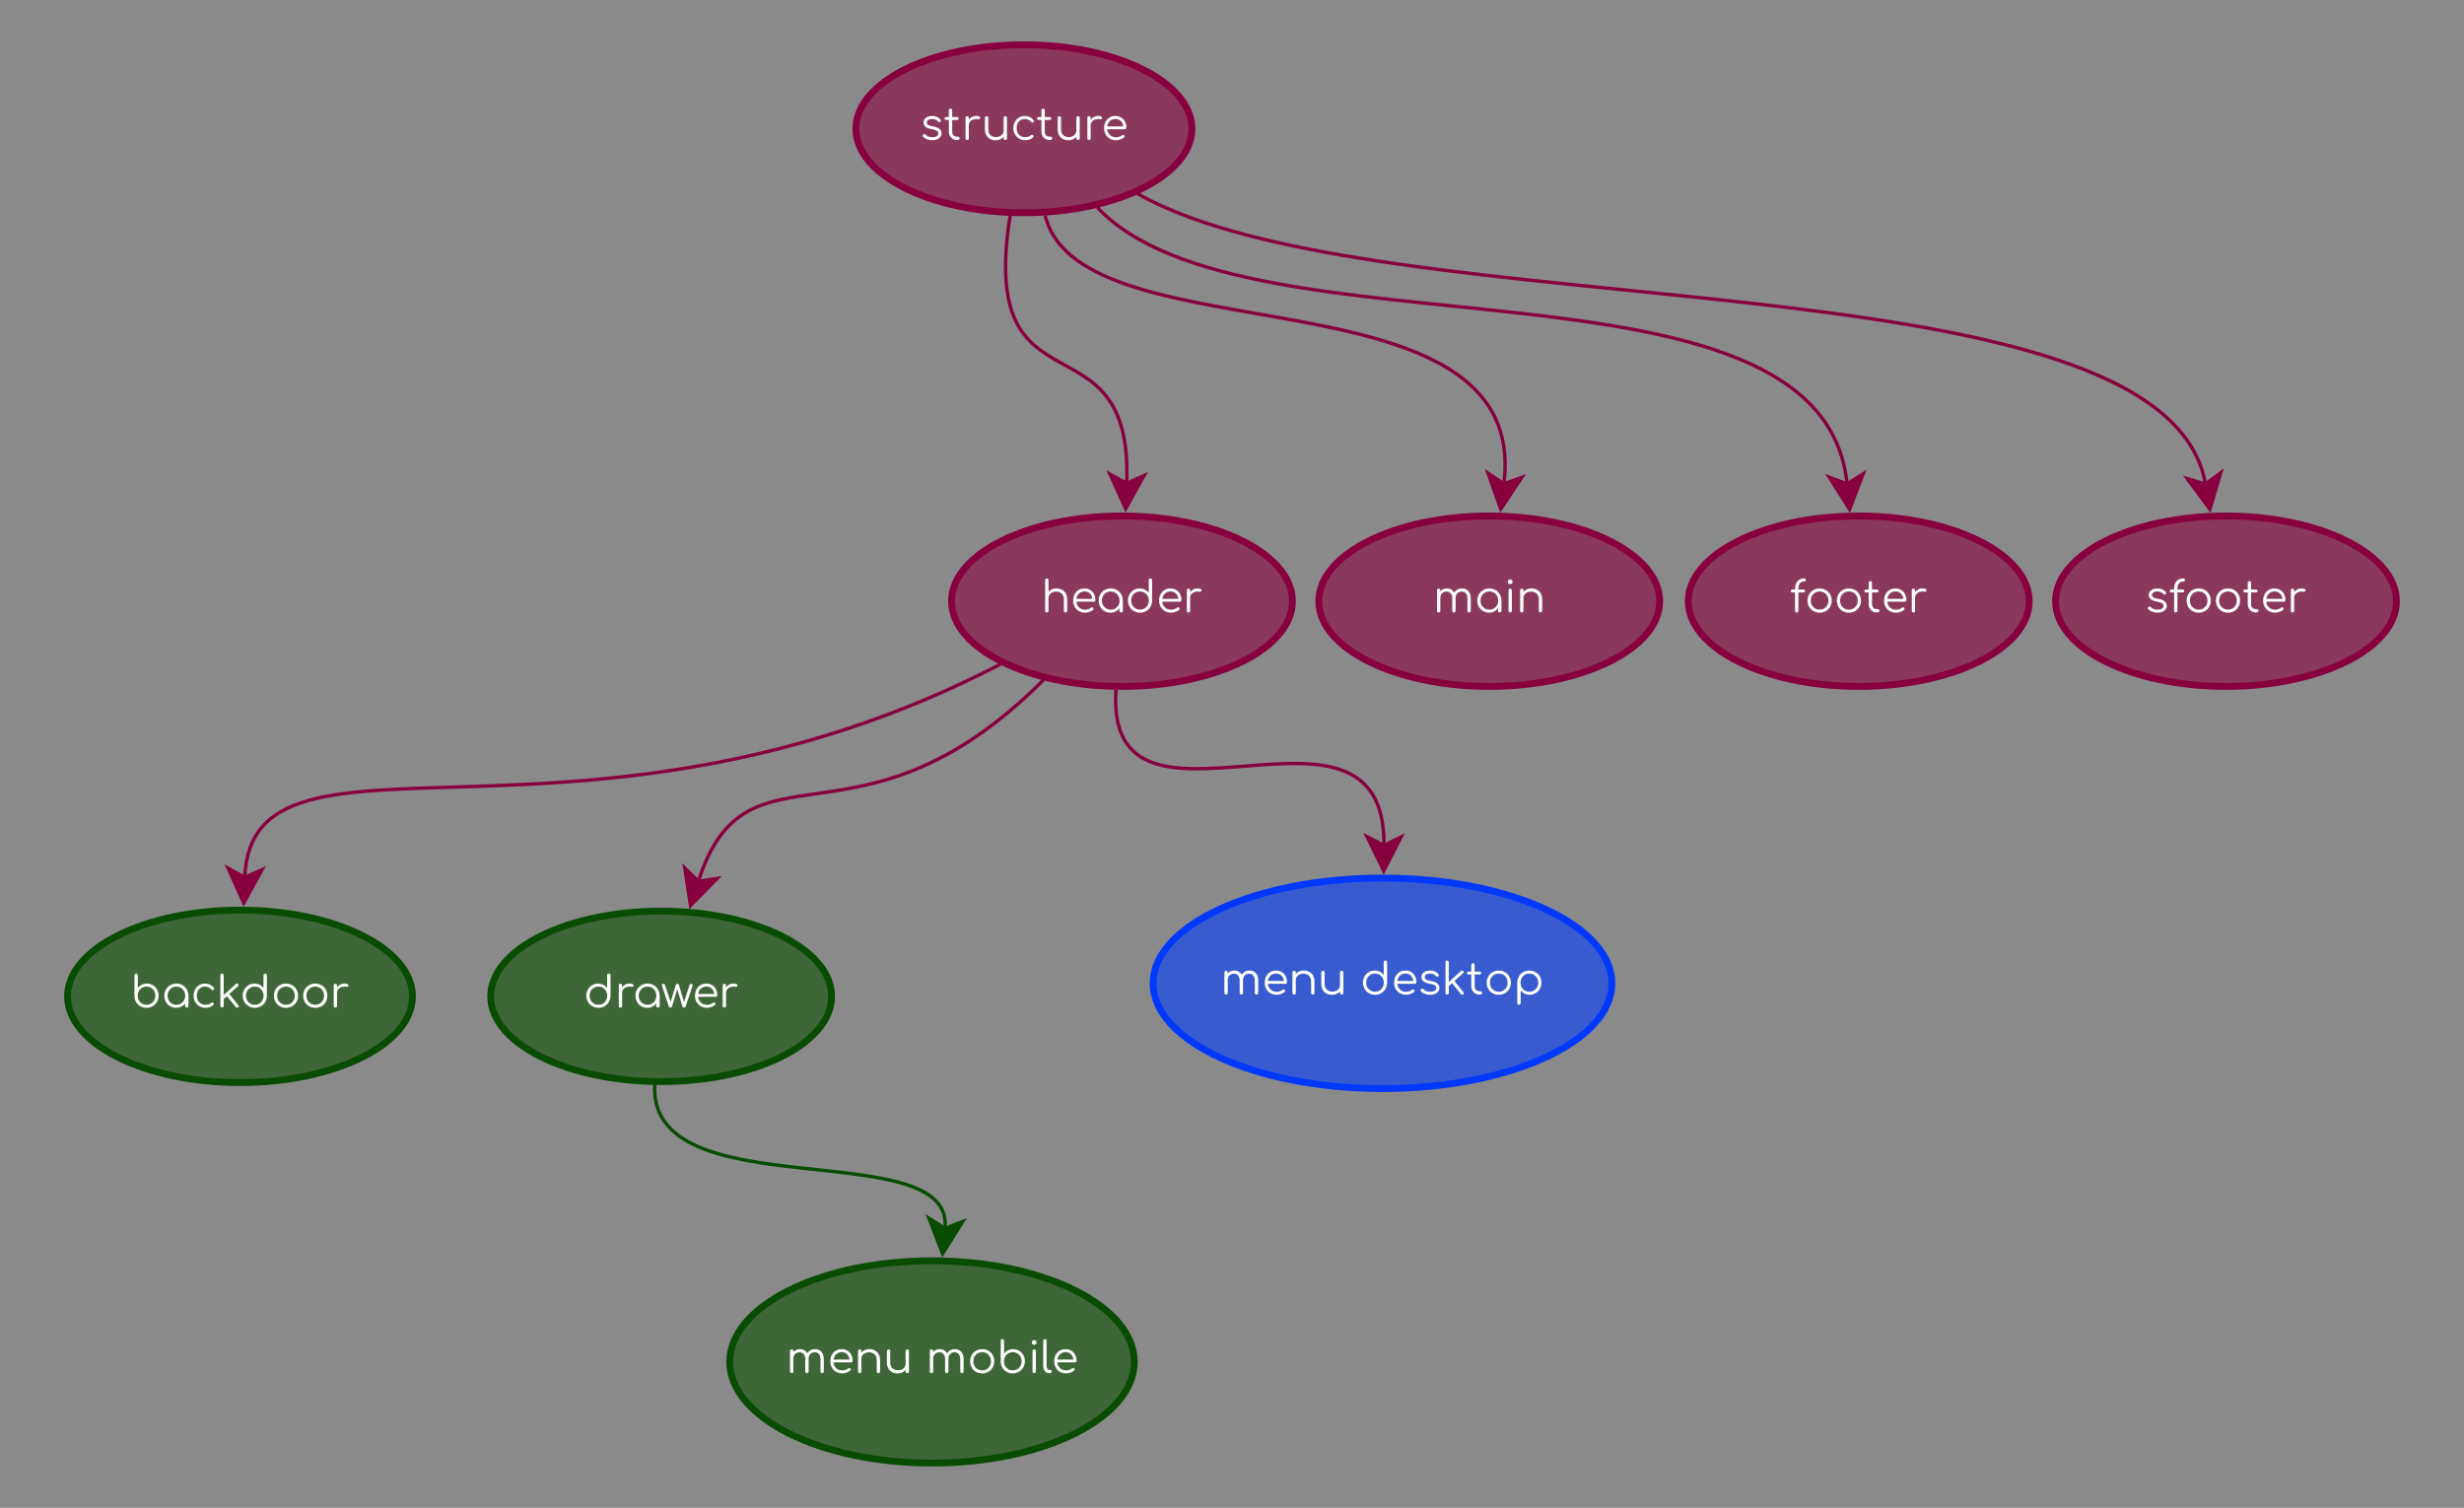
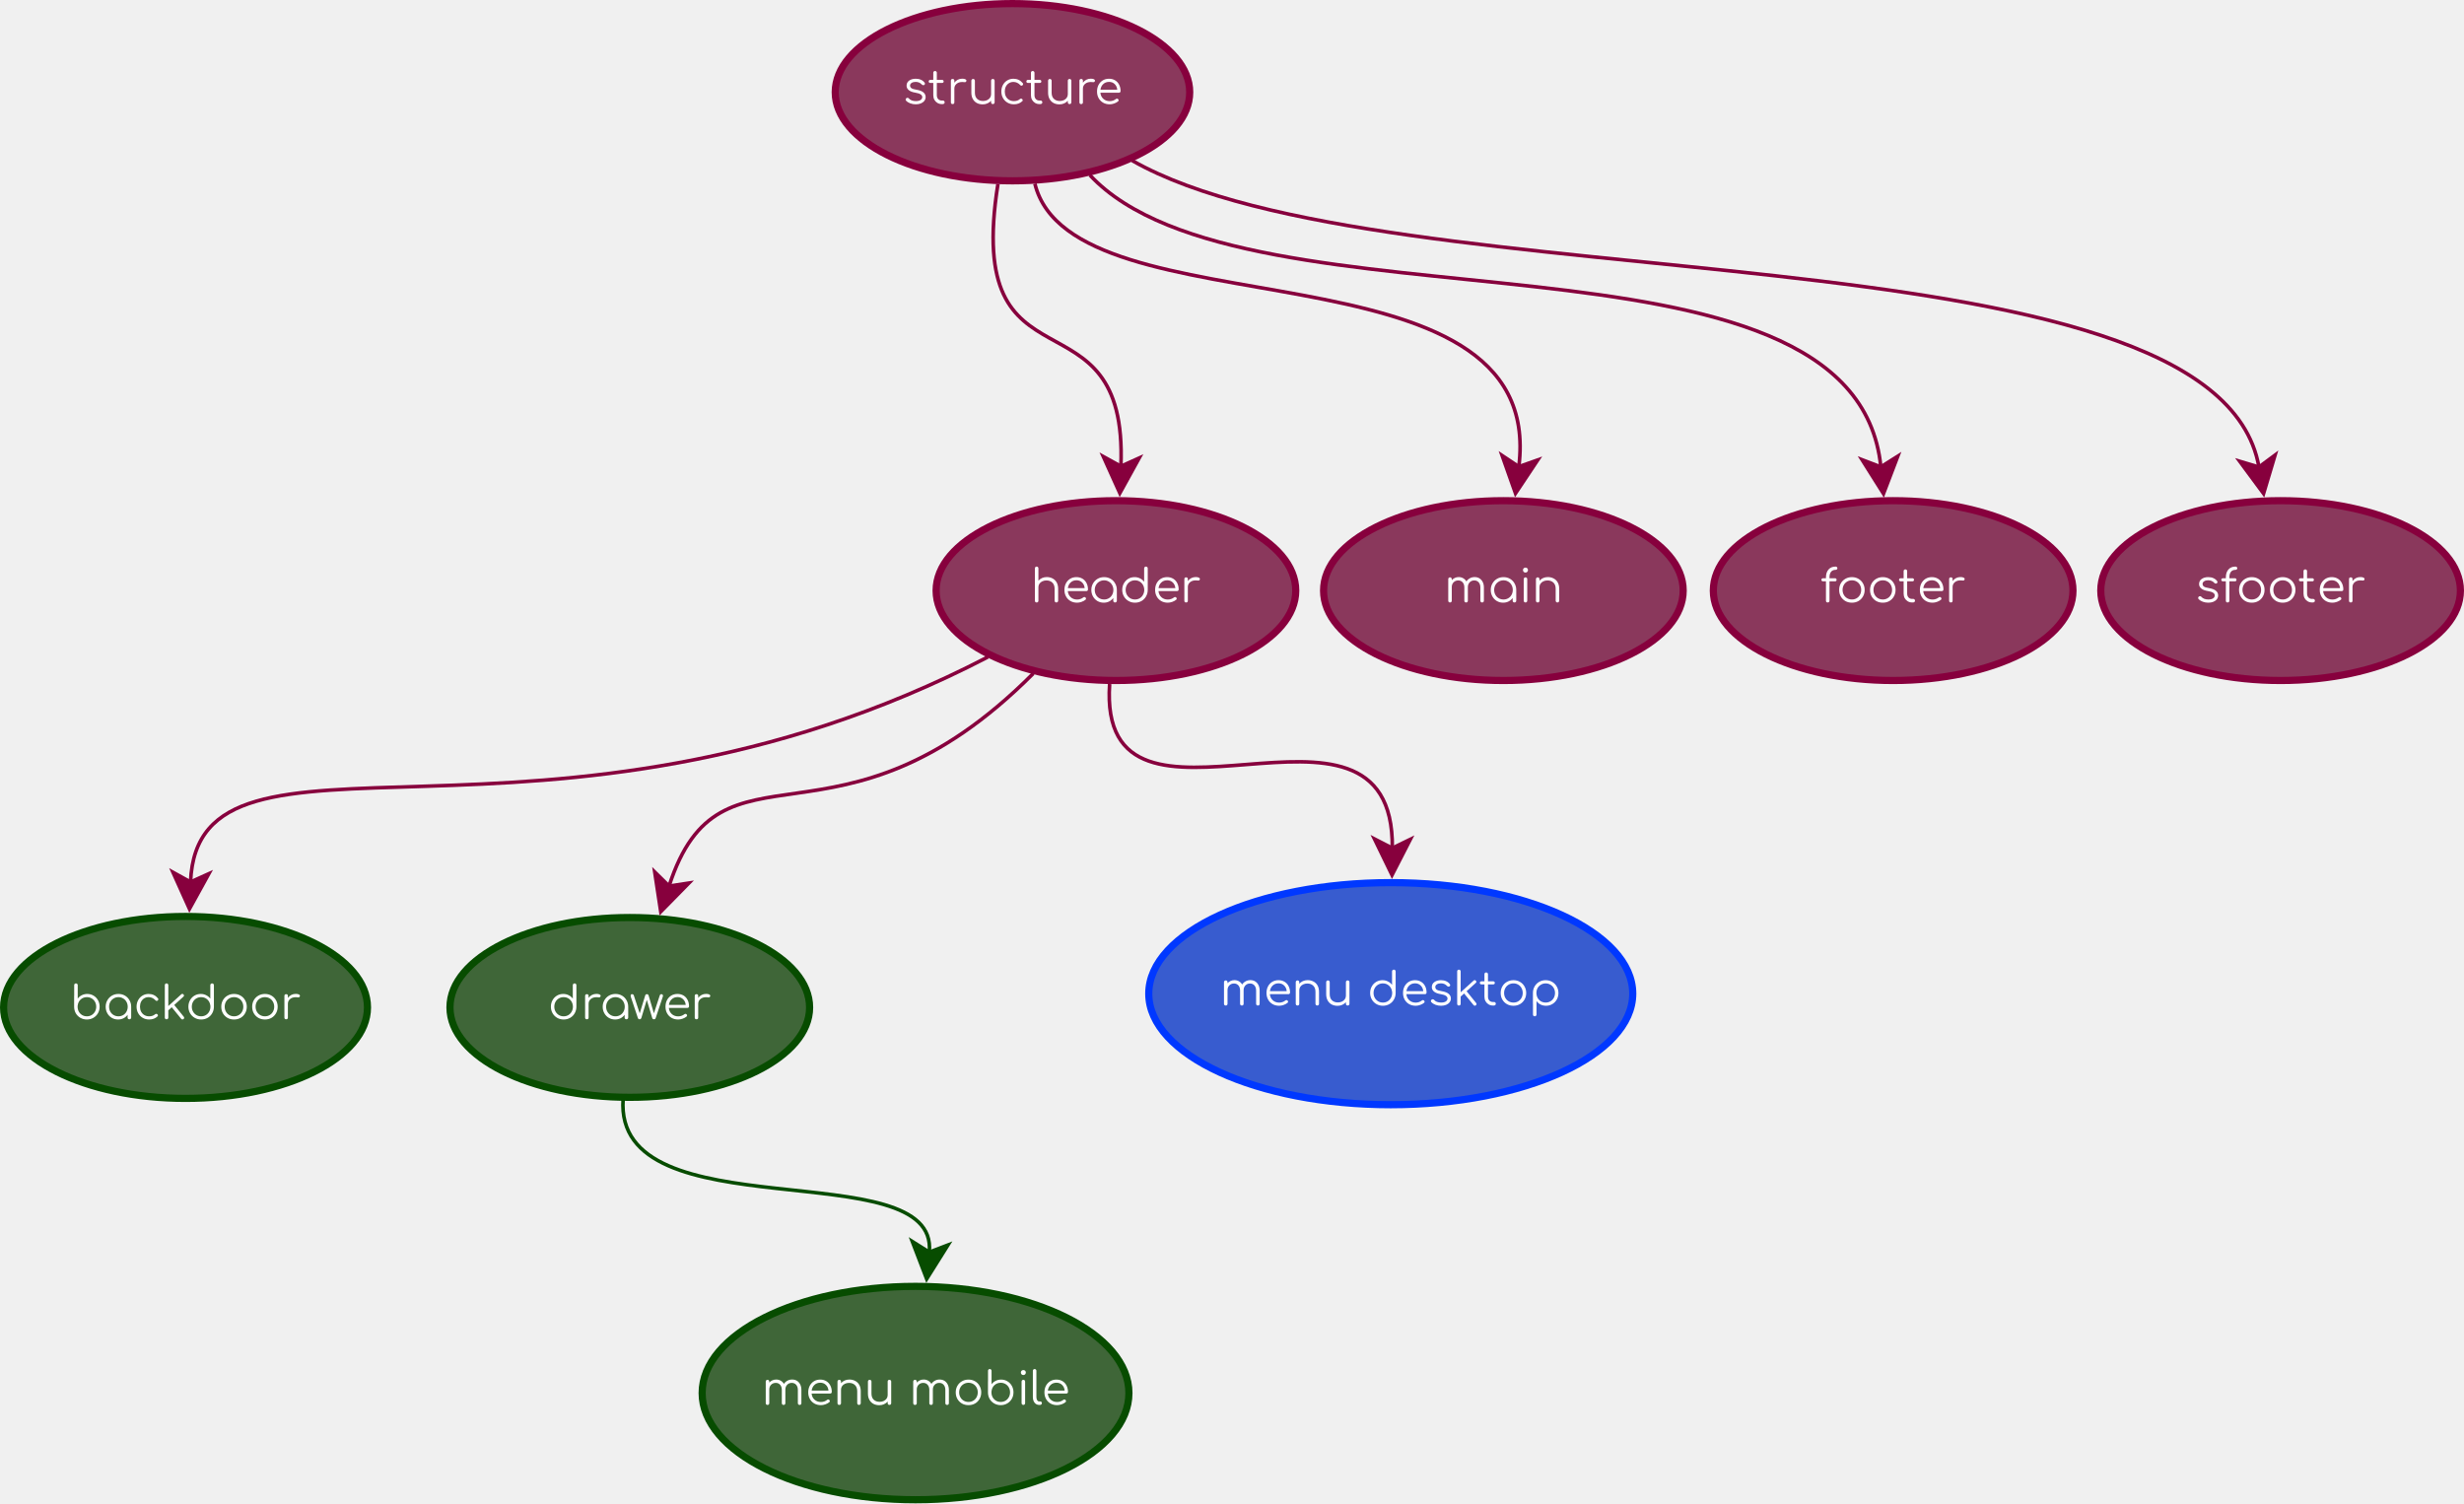
- <svg xmlns="http://www.w3.org/2000/svg" xmlns:xlink="http://www.w3.org/1999/xlink" width="724.52pt" height="443.347pt" viewBox="0 0 724.52 443.347" version="1.1" id="svg278">
+ <svg xmlns="http://www.w3.org/2000/svg" xmlns:xlink="http://www.w3.org/1999/xlink" width="686.801pt" height="419.035pt" viewBox="0 0 686.801 419.035" version="1.1" id="svg278">
  <defs id="defs67">
    <g id="g65">
      <symbol overflow="visible" id="glyph0-0">
        <path style="stroke:none" d="m 7.125,-10 c 0.102,0 0.191,0.039 0.266,0.109 C 7.461,-9.816 7.5,-9.727 7.5,-9.625 v 9.25 c 0,0.105 -0.039,0.195 -0.109,0.266 C 7.316,-0.035 7.227,0 7.125,0 H 0.875 C 0.758,0 0.664,-0.035 0.594,-0.109 0.531,-0.18 0.5,-0.27 0.5,-0.375 v -9.25 C 0.5,-9.727 0.531,-9.816 0.594,-9.891 0.664,-9.961 0.758,-10 0.875,-10 Z M 1.188,-9.297 V -0.688 h 5.625 v -8.609 z m 4.016,2.719 c 0,-0.312 -0.117,-0.57 -0.344,-0.781 -0.219,-0.207 -0.5,-0.312 -0.844,-0.312 -0.367,0 -0.664,0.117 -0.891,0.344 -0.219,0.219 -0.328,0.516 -0.328,0.891 0,0.117 -0.039,0.211 -0.109,0.281 -0.074,0.074 -0.168,0.109 -0.281,0.109 -0.117,0 -0.211,-0.035 -0.281,-0.109 -0.074,-0.07 -0.109,-0.164 -0.109,-0.281 0,-0.582 0.188,-1.055 0.562,-1.422 0.375,-0.363 0.852,-0.547 1.438,-0.547 0.562,0 1.023,0.18 1.391,0.531 0.375,0.344 0.562,0.789 0.562,1.328 C 5.969,-6.254 5.914,-6 5.812,-5.781 5.707,-5.562 5.586,-5.383 5.453,-5.25 c -0.125,0.137 -0.355,0.359 -0.688,0.672 -0.25,0.23 -0.375,0.547 -0.375,0.953 0,0.117 -0.043,0.215 -0.125,0.297 C 4.191,-3.254 4.102,-3.219 4,-3.219 3.883,-3.219 3.785,-3.254 3.703,-3.328 3.629,-3.41 3.594,-3.508 3.594,-3.625 c 0,-0.238 0.055,-0.488 0.172,-0.75 0.113,-0.258 0.266,-0.477 0.453,-0.656 l 0.203,-0.172 c 0.27,-0.25 0.469,-0.469 0.594,-0.656 0.125,-0.188 0.188,-0.426 0.188,-0.719 z M 4,-2.766 c 0.145,0 0.27,0.059 0.375,0.172 0.113,0.105 0.172,0.23 0.172,0.375 0,0.156 -0.059,0.293 -0.172,0.406 -0.105,0.105 -0.23,0.156 -0.375,0.156 -0.156,0 -0.293,-0.051 -0.406,-0.156 -0.105,-0.113 -0.156,-0.25 -0.156,-0.406 0,-0.145 0.051,-0.27 0.156,-0.375 C 3.707,-2.707 3.844,-2.766 4,-2.766 Z m 0,0" id="path2" />
      </symbol>
      <symbol overflow="visible" id="glyph0-1">
        <path style="stroke:none" d="m 3.594,0.062 c -0.531,0 -1.043,-0.086 -1.531,-0.266 -0.48,-0.176 -0.871,-0.426 -1.172,-0.75 -0.086,-0.102 -0.125,-0.203 -0.125,-0.297 0,-0.145 0.066,-0.273 0.203,-0.391 C 1.07,-1.711 1.18,-1.75 1.297,-1.75 c 0.145,0 0.266,0.059 0.359,0.172 0.207,0.242 0.477,0.43 0.812,0.562 0.344,0.125 0.719,0.188 1.125,0.188 0.594,0 1.039,-0.102 1.344,-0.312 C 5.238,-1.348 5.395,-1.613 5.406,-1.938 5.406,-2.25 5.254,-2.504 4.953,-2.703 4.648,-2.91 4.176,-3.066 3.531,-3.172 2.695,-3.305 2.07,-3.539 1.656,-3.875 c -0.418,-0.344 -0.625,-0.754 -0.625,-1.234 0,-0.625 0.238,-1.102 0.719,-1.438 0.488,-0.344 1.098,-0.516 1.828,-0.516 0.562,0 1.051,0.102 1.469,0.297 0.414,0.188 0.75,0.453 1,0.797 0.07,0.105 0.109,0.199 0.109,0.281 0,0.148 -0.07,0.262 -0.203,0.344 -0.062,0.055 -0.148,0.078 -0.25,0.078 -0.18,0 -0.324,-0.066 -0.438,-0.203 -0.43,-0.477 -1,-0.719 -1.719,-0.719 -0.469,0 -0.844,0.102 -1.125,0.297 C 2.141,-5.703 2,-5.461 2,-5.172 c 0,0.312 0.129,0.562 0.391,0.75 0.27,0.18 0.738,0.32 1.406,0.422 0.914,0.156 1.566,0.414 1.953,0.766 0.395,0.344 0.594,0.773 0.594,1.281 0,0.387 -0.121,0.734 -0.359,1.047 -0.23,0.305 -0.555,0.543 -0.969,0.719 -0.418,0.168 -0.891,0.25 -1.422,0.25 z m 0,0" id="path5" />
      </symbol>
      <symbol overflow="visible" id="glyph0-2">
        <path style="stroke:none" d="m 4.234,-0.984 c 0.133,0 0.242,0.047 0.328,0.141 0.094,0.094 0.141,0.215 0.141,0.359 0,0.137 -0.055,0.25 -0.156,0.344 C 4.441,-0.047 4.312,0 4.156,0 H 3.891 C 3.441,0 3.035,-0.109 2.672,-0.328 2.316,-0.547 2.035,-0.836 1.828,-1.203 1.629,-1.578 1.531,-2 1.531,-2.469 V -5.891 H 0.703 C 0.566,-5.891 0.457,-5.926 0.375,-6 0.289,-6.082 0.25,-6.188 0.25,-6.312 0.25,-6.438 0.289,-6.539 0.375,-6.625 0.457,-6.707 0.566,-6.75 0.703,-6.75 H 1.531 v -1.984 c 0,-0.133 0.039,-0.25 0.125,-0.344 0.094,-0.094 0.211,-0.141 0.359,-0.141 0.145,0 0.266,0.047 0.359,0.141 0.094,0.094 0.141,0.211 0.141,0.344 V -6.75 H 3.969 c 0.133,0 0.242,0.043 0.328,0.125 0.082,0.086 0.125,0.188 0.125,0.312 0,0.125 -0.043,0.23 -0.125,0.312 -0.086,0.074 -0.195,0.109 -0.328,0.109 H 2.516 v 3.422 c 0,0.438 0.125,0.797 0.375,1.078 0.258,0.273 0.594,0.406 1,0.406 z m 0,0" id="path8" />
      </symbol>
      <symbol overflow="visible" id="glyph0-3">
        <path style="stroke:none" d="m 4.312,-7.078 c 0.352,0 0.633,0.047 0.844,0.141 0.219,0.094 0.328,0.227 0.328,0.391 0,0.055 -0.008,0.094 -0.016,0.125 -0.043,0.117 -0.102,0.199 -0.172,0.25 -0.062,0.043 -0.164,0.062 -0.297,0.062 -0.074,0 -0.203,-0.008 -0.391,-0.031 -0.074,-0.008 -0.18,-0.016 -0.312,-0.016 -0.637,0 -1.156,0.172 -1.562,0.516 C 2.328,-5.297 2.125,-4.852 2.125,-4.312 v 3.828 C 2.125,-0.328 2.082,-0.207 2,-0.125 1.914,-0.039 1.797,0 1.641,0 1.484,0 1.363,-0.039 1.281,-0.125 1.195,-0.207 1.156,-0.328 1.156,-0.484 v -6.031 c 0,-0.156 0.039,-0.273 0.125,-0.359 C 1.363,-6.957 1.484,-7 1.641,-7 1.797,-7 1.914,-6.957 2,-6.875 c 0.082,0.086 0.125,0.203 0.125,0.359 v 0.562 c 0.25,-0.352 0.562,-0.629 0.938,-0.828 0.383,-0.195 0.801,-0.297 1.25,-0.297 z m 0,0" id="path11" />
      </symbol>
      <symbol overflow="visible" id="glyph0-4">
        <path style="stroke:none" d="m 7.016,-7 c 0.145,0 0.266,0.047 0.359,0.141 0.094,0.086 0.141,0.199 0.141,0.344 V -0.5 c 0,0.148 -0.047,0.266 -0.141,0.359 C 7.281,-0.047 7.16,0 7.016,0 6.867,0 6.75,-0.047 6.656,-0.141 6.57,-0.234 6.531,-0.352 6.531,-0.5 V -0.938 C 6.25,-0.613 5.906,-0.363 5.5,-0.188 5.102,-0.008 4.672,0.078 4.203,0.078 c -0.617,0 -1.164,-0.125 -1.641,-0.375 -0.48,-0.258 -0.855,-0.633 -1.125,-1.125 C 1.164,-1.91 1.031,-2.5 1.031,-3.188 v -3.328 c 0,-0.133 0.047,-0.25 0.141,-0.344 C 1.266,-6.953 1.379,-7 1.516,-7 1.66,-7 1.781,-6.953 1.875,-6.859 c 0.094,0.094 0.141,0.211 0.141,0.344 V -3.188 c 0,0.762 0.207,1.34 0.625,1.734 0.426,0.398 0.977,0.594 1.656,0.594 0.414,0 0.789,-0.078 1.125,-0.234 0.344,-0.164 0.613,-0.391 0.812,-0.672 C 6.43,-2.055 6.531,-2.375 6.531,-2.719 v -3.797 c 0,-0.145 0.039,-0.258 0.125,-0.344 C 6.75,-6.953 6.867,-7 7.016,-7 Z m 0,0" id="path14" />
      </symbol>
      <symbol overflow="visible" id="glyph0-5">
        <path style="stroke:none" d="m 4.281,0.062 c -0.668,0 -1.266,-0.156 -1.797,-0.469 -0.531,-0.312 -0.949,-0.738 -1.25,-1.281 C 0.93,-2.227 0.781,-2.832 0.781,-3.5 c 0,-0.676 0.145,-1.285 0.438,-1.828 0.289,-0.539 0.691,-0.961 1.203,-1.266 0.508,-0.312 1.082,-0.469 1.719,-0.469 1.07,0 1.941,0.414 2.609,1.234 0.062,0.074 0.094,0.164 0.094,0.266 0,0.137 -0.074,0.258 -0.219,0.359 C 6.551,-5.148 6.473,-5.125 6.391,-5.125 c -0.137,0 -0.262,-0.066 -0.375,-0.203 -0.262,-0.281 -0.547,-0.488 -0.859,-0.625 -0.305,-0.145 -0.641,-0.219 -1.016,-0.219 -0.469,0 -0.887,0.117 -1.25,0.344 C 2.523,-5.598 2.238,-5.281 2.031,-4.875 1.832,-4.469 1.734,-4.008 1.734,-3.5 c 0,0.512 0.102,0.969 0.312,1.375 0.219,0.406 0.52,0.727 0.906,0.953 0.383,0.23 0.828,0.344 1.328,0.344 0.676,0 1.223,-0.18 1.641,-0.547 0.113,-0.094 0.227,-0.141 0.344,-0.141 0.102,0 0.195,0.031 0.281,0.094 0.125,0.105 0.188,0.219 0.188,0.344 0,0.117 -0.043,0.211 -0.125,0.281 C 5.992,-0.223 5.219,0.062 4.281,0.062 Z m 0,0" id="path17" />
      </symbol>
      <symbol overflow="visible" id="glyph0-6">
        <path style="stroke:none" d="m 4.141,-7.062 c 0.625,0 1.18,0.148 1.672,0.438 0.488,0.293 0.863,0.699 1.125,1.219 0.27,0.523 0.406,1.117 0.406,1.781 0,0.137 -0.043,0.246 -0.125,0.328 -0.086,0.086 -0.195,0.125 -0.328,0.125 H 1.719 c 0.062,0.699 0.332,1.266 0.812,1.703 0.477,0.438 1.078,0.656 1.797,0.656 0.301,0 0.609,-0.051 0.922,-0.156 0.312,-0.113 0.562,-0.25 0.75,-0.406 0.113,-0.094 0.227,-0.141 0.344,-0.141 0.094,0 0.188,0.039 0.281,0.109 0.113,0.105 0.172,0.219 0.172,0.344 0,0.117 -0.047,0.215 -0.141,0.297 -0.281,0.242 -0.641,0.438 -1.078,0.594 -0.438,0.156 -0.855,0.234 -1.25,0.234 -0.688,0 -1.305,-0.148 -1.844,-0.453 -0.531,-0.301 -0.949,-0.723 -1.25,-1.266 C 0.93,-2.195 0.781,-2.812 0.781,-3.5 c 0,-0.688 0.141,-1.301 0.422,-1.844 0.289,-0.539 0.688,-0.961 1.188,-1.266 0.508,-0.301 1.094,-0.453 1.75,-0.453 z m 0,0.875 c -0.656,0 -1.199,0.203 -1.625,0.609 C 2.086,-5.18 1.828,-4.656 1.734,-4 h 4.688 C 6.359,-4.656 6.117,-5.18 5.703,-5.578 5.297,-5.984 4.773,-6.188 4.141,-6.188 Z m 0,0" id="path20" />
      </symbol>
      <symbol overflow="visible" id="glyph0-7">
        <path style="stroke:none" d="m 4.469,-7.078 c 0.602,0 1.145,0.133 1.625,0.391 0.488,0.25 0.867,0.621 1.141,1.109 0.27,0.492 0.406,1.078 0.406,1.766 v 3.328 c 0,0.137 -0.047,0.25 -0.141,0.344 C 7.406,-0.047 7.289,0 7.156,0 7.008,0 6.891,-0.047 6.797,-0.141 6.703,-0.234 6.656,-0.348 6.656,-0.484 V -3.812 c 0,-0.758 -0.215,-1.336 -0.641,-1.734 -0.418,-0.395 -0.969,-0.594 -1.656,-0.594 -0.418,0 -0.797,0.086 -1.141,0.25 -0.336,0.156 -0.602,0.383 -0.797,0.672 -0.188,0.281 -0.281,0.594 -0.281,0.938 v 3.797 C 2.141,-0.336 2.094,-0.219 2,-0.125 1.914,-0.039 1.801,0 1.656,0 1.508,0 1.391,-0.039 1.297,-0.125 1.203,-0.219 1.156,-0.336 1.156,-0.484 V -9.5 c 0,-0.145 0.047,-0.266 0.141,-0.359 C 1.391,-9.953 1.508,-10 1.656,-10 1.801,-10 1.914,-9.953 2,-9.859 2.094,-9.766 2.141,-9.645 2.141,-9.5 v 3.438 C 2.422,-6.383 2.758,-6.633 3.156,-6.812 3.562,-6.988 4,-7.078 4.469,-7.078 Z m 0,0" id="path23" />
      </symbol>
      <symbol overflow="visible" id="glyph0-8">
        <path style="stroke:none" d="m 4.344,-7.062 c 0.664,0 1.27,0.156 1.812,0.469 0.539,0.312 0.961,0.746 1.266,1.297 0.312,0.543 0.469,1.141 0.469,1.797 v 3.016 c 0,0.137 -0.047,0.25 -0.141,0.344 C 7.656,-0.047 7.535,0 7.391,0 7.242,0 7.125,-0.039 7.031,-0.125 6.938,-0.219 6.891,-0.336 6.891,-0.484 V -1.25 C 6.598,-0.844 6.219,-0.52 5.75,-0.281 5.289,-0.051 4.785,0.062 4.234,0.062 3.586,0.062 3,-0.094 2.469,-0.406 1.945,-0.719 1.535,-1.145 1.234,-1.688 0.93,-2.227 0.781,-2.832 0.781,-3.5 0.781,-4.156 0.938,-4.754 1.25,-5.297 1.562,-5.848 1.988,-6.281 2.531,-6.594 3.07,-6.906 3.676,-7.062 4.344,-7.062 Z m 0,6.234 c 0.477,0 0.914,-0.113 1.312,-0.344 C 6.051,-1.398 6.359,-1.719 6.578,-2.125 6.805,-2.531 6.922,-2.988 6.922,-3.5 6.922,-4 6.805,-4.453 6.578,-4.859 6.359,-5.266 6.051,-5.582 5.656,-5.812 5.258,-6.051 4.82,-6.172 4.344,-6.172 c -0.492,0 -0.934,0.121 -1.328,0.359 -0.398,0.23 -0.711,0.547 -0.938,0.953 C 1.848,-4.453 1.734,-4 1.734,-3.5 c 0,0.512 0.113,0.969 0.344,1.375 0.227,0.406 0.539,0.727 0.938,0.953 0.395,0.23 0.836,0.344 1.328,0.344 z m 0,0" id="path26" />
      </symbol>
      <symbol overflow="visible" id="glyph0-9">
        <path style="stroke:none" d="m 7.891,-6.625 c 0,0.023 0,0.059 0,0.109 V -3.5 c 0,0.656 -0.156,1.262 -0.469,1.812 C 7.117,-1.145 6.695,-0.719 6.156,-0.406 5.613,-0.094 5.008,0.062 4.344,0.062 3.676,0.062 3.07,-0.094 2.531,-0.406 1.988,-0.719 1.562,-1.145 1.25,-1.688 0.938,-2.238 0.781,-2.844 0.781,-3.5 c 0,-0.664 0.148,-1.27 0.453,-1.812 C 1.535,-5.852 1.945,-6.281 2.469,-6.594 3,-6.906 3.586,-7.062 4.234,-7.062 4.785,-7.062 5.289,-6.941 5.75,-6.703 6.219,-6.473 6.598,-6.156 6.891,-5.75 V -9.5 c 0,-0.145 0.047,-0.266 0.141,-0.359 C 7.125,-9.953 7.242,-10 7.391,-10 7.535,-10 7.656,-9.953 7.75,-9.859 7.844,-9.766 7.891,-9.645 7.891,-9.5 Z M 4.344,-0.828 c 0.477,0 0.914,-0.113 1.312,-0.344 0.395,-0.238 0.703,-0.562 0.922,-0.969 C 6.805,-2.547 6.922,-3 6.922,-3.5 c 0,-0.145 -0.008,-0.254 -0.016,-0.328 C 6.895,-3.848 6.891,-3.867 6.891,-3.891 6.805,-4.555 6.523,-5.102 6.047,-5.531 5.578,-5.957 5.008,-6.172 4.344,-6.172 c -0.492,0 -0.934,0.117 -1.328,0.344 -0.398,0.23 -0.711,0.547 -0.938,0.953 -0.23,0.406 -0.344,0.867 -0.344,1.375 0,0.5 0.113,0.953 0.344,1.359 0.227,0.406 0.539,0.73 0.938,0.969 0.395,0.23 0.836,0.344 1.328,0.344 z m 0,0" id="path29" />
      </symbol>
      <symbol overflow="visible" id="glyph0-10">
        <path style="stroke:none" d="m 8.516,-7.078 c 0.508,0 0.957,0.121 1.344,0.359 0.383,0.242 0.688,0.578 0.906,1.016 0.219,0.438 0.328,0.949 0.328,1.531 v 3.688 c 0,0.148 -0.047,0.266 -0.141,0.359 C 10.867,-0.039 10.754,0 10.609,0 10.461,0 10.344,-0.039 10.25,-0.125 10.156,-0.219 10.109,-0.336 10.109,-0.484 v -3.688 c 0,-0.602 -0.156,-1.082 -0.469,-1.438 -0.312,-0.352 -0.719,-0.531 -1.219,-0.531 -0.543,0 -0.98,0.184 -1.312,0.547 C 6.773,-5.238 6.613,-4.773 6.625,-4.203 v 3.719 C 6.625,-0.336 6.578,-0.219 6.484,-0.125 6.398,-0.039 6.285,0 6.141,0 5.992,0 5.875,-0.039 5.781,-0.125 5.688,-0.219 5.641,-0.336 5.641,-0.484 v -3.688 c 0,-0.602 -0.156,-1.082 -0.469,-1.438 -0.312,-0.352 -0.719,-0.531 -1.219,-0.531 -0.531,0 -0.969,0.18 -1.312,0.531 -0.336,0.344 -0.5,0.789 -0.5,1.328 v 3.797 C 2.141,-0.336 2.094,-0.219 2,-0.125 1.914,-0.039 1.801,0 1.656,0 1.508,0 1.391,-0.039 1.297,-0.125 1.203,-0.219 1.156,-0.336 1.156,-0.484 V -6.5 c 0,-0.145 0.047,-0.266 0.141,-0.359 C 1.391,-6.953 1.508,-7 1.656,-7 1.801,-7 1.914,-6.953 2,-6.859 2.094,-6.766 2.141,-6.645 2.141,-6.5 v 0.281 c 0.238,-0.27 0.52,-0.477 0.844,-0.625 C 3.316,-7 3.676,-7.078 4.062,-7.078 c 0.469,0 0.891,0.109 1.266,0.328 C 5.703,-6.539 6,-6.242 6.219,-5.859 6.469,-6.242 6.789,-6.539 7.188,-6.75 7.582,-6.969 8.023,-7.078 8.516,-7.078 Z m 0,0" id="path32" />
      </symbol>
      <symbol overflow="visible" id="glyph0-11">
        <path style="stroke:none" d="M 1.859,0 C 1.711,0 1.594,-0.047 1.5,-0.141 1.406,-0.234 1.359,-0.352 1.359,-0.5 v -6 C 1.359,-6.645 1.406,-6.766 1.5,-6.859 1.594,-6.953 1.711,-7 1.859,-7 c 0.145,0 0.258,0.047 0.344,0.141 0.094,0.094 0.141,0.215 0.141,0.359 v 6 c 0,0.148 -0.047,0.266 -0.141,0.359 C 2.117,-0.047 2.004,0 1.859,0 Z M 1.844,-8.328 c -0.199,0 -0.367,-0.066 -0.5,-0.203 -0.125,-0.133 -0.188,-0.301 -0.188,-0.5 0,-0.207 0.066,-0.375 0.203,-0.5 0.133,-0.125 0.301,-0.188 0.5,-0.188 0.188,0 0.348,0.062 0.484,0.188 0.133,0.125 0.203,0.293 0.203,0.5 0,0.199 -0.07,0.367 -0.203,0.5 -0.137,0.137 -0.305,0.203 -0.5,0.203 z m 0,0" id="path35" />
      </symbol>
      <symbol overflow="visible" id="glyph0-12">
        <path style="stroke:none" d="m 4.469,-7.078 c 0.602,0 1.145,0.133 1.625,0.391 0.488,0.25 0.867,0.621 1.141,1.109 0.27,0.492 0.406,1.078 0.406,1.766 v 3.328 c 0,0.137 -0.047,0.25 -0.141,0.344 C 7.406,-0.047 7.289,0 7.156,0 7.008,0 6.891,-0.047 6.797,-0.141 6.703,-0.234 6.656,-0.348 6.656,-0.484 V -3.812 c 0,-0.758 -0.215,-1.336 -0.641,-1.734 -0.418,-0.395 -0.969,-0.594 -1.656,-0.594 -0.418,0 -0.797,0.086 -1.141,0.25 -0.336,0.156 -0.602,0.383 -0.797,0.672 -0.188,0.281 -0.281,0.594 -0.281,0.938 v 3.797 C 2.141,-0.336 2.094,-0.219 2,-0.125 1.914,-0.039 1.801,0 1.656,0 1.508,0 1.391,-0.039 1.297,-0.125 1.203,-0.219 1.156,-0.336 1.156,-0.484 V -6.5 c 0,-0.145 0.047,-0.266 0.141,-0.359 C 1.391,-6.953 1.508,-7 1.656,-7 1.801,-7 1.914,-6.953 2,-6.859 2.094,-6.766 2.141,-6.645 2.141,-6.5 v 0.438 C 2.422,-6.383 2.758,-6.633 3.156,-6.812 3.562,-6.988 4,-7.078 4.469,-7.078 Z m 0,0" id="path38" />
      </symbol>
      <symbol overflow="visible" id="glyph0-13">
        <path style="stroke:none" d="m 4.234,-9.094 c -0.562,0 -0.992,0.188 -1.281,0.562 -0.281,0.375 -0.422,0.875 -0.422,1.5 V -6.75 H 4.062 c 0.145,0 0.254,0.043 0.328,0.125 0.082,0.086 0.125,0.188 0.125,0.312 0,0.125 -0.043,0.23 -0.125,0.312 C 4.316,-5.926 4.207,-5.891 4.062,-5.891 H 2.531 V -0.5 c 0,0.156 -0.047,0.281 -0.141,0.375 C 2.305,-0.039 2.18,0 2.016,0 c -0.137,0 -0.25,-0.039 -0.344,-0.125 -0.086,-0.094 -0.125,-0.219 -0.125,-0.375 v -5.391 h -0.812 C 0.598,-5.891 0.488,-5.926 0.406,-6 c -0.086,-0.082 -0.125,-0.188 -0.125,-0.312 0,-0.125 0.039,-0.227 0.125,-0.312 0.082,-0.082 0.191,-0.125 0.328,-0.125 h 0.812 v -0.234 c 0,-0.914 0.234,-1.645 0.703,-2.188 C 2.719,-9.723 3.379,-10 4.234,-10 4.379,-10 4.5,-9.953 4.594,-9.859 c 0.094,0.086 0.141,0.188 0.141,0.312 0,0.125 -0.047,0.234 -0.141,0.328 -0.094,0.086 -0.215,0.125 -0.359,0.125 z m 0,0" id="path41" />
      </symbol>
      <symbol overflow="visible" id="glyph0-14">
        <path style="stroke:none" d="m 4.344,0.062 c -0.68,0 -1.289,-0.148 -1.828,-0.453 -0.543,-0.312 -0.969,-0.738 -1.281,-1.281 C 0.93,-2.211 0.781,-2.82 0.781,-3.5 c 0,-0.664 0.148,-1.27 0.453,-1.812 0.312,-0.551 0.738,-0.977 1.281,-1.281 0.539,-0.312 1.148,-0.469 1.828,-0.469 0.664,0 1.27,0.156 1.812,0.469 0.539,0.305 0.961,0.73 1.266,1.281 0.312,0.543 0.469,1.148 0.469,1.812 0,0.68 -0.156,1.289 -0.469,1.828 -0.305,0.543 -0.727,0.969 -1.266,1.281 C 5.613,-0.086 5.008,0.062 4.344,0.062 Z m 0,-0.891 c 0.488,0 0.926,-0.113 1.312,-0.344 0.395,-0.227 0.703,-0.547 0.922,-0.953 0.227,-0.406 0.344,-0.863 0.344,-1.375 0,-0.508 -0.117,-0.969 -0.344,-1.375 -0.219,-0.406 -0.527,-0.723 -0.922,-0.953 -0.387,-0.227 -0.824,-0.344 -1.312,-0.344 -0.492,0 -0.934,0.117 -1.328,0.344 -0.398,0.23 -0.711,0.547 -0.938,0.953 -0.23,0.406 -0.344,0.867 -0.344,1.375 0,0.512 0.113,0.969 0.344,1.375 0.227,0.406 0.539,0.727 0.938,0.953 0.395,0.23 0.836,0.344 1.328,0.344 z m 0,0" id="path44" />
      </symbol>
      <symbol overflow="visible" id="glyph0-15">
        <path style="stroke:none" d="m 4.812,-7.062 c 0.645,0 1.227,0.156 1.75,0.469 0.531,0.312 0.945,0.742 1.25,1.281 0.301,0.543 0.453,1.148 0.453,1.812 0,0.656 -0.156,1.262 -0.469,1.812 -0.312,0.543 -0.742,0.969 -1.281,1.281 -0.543,0.312 -1.148,0.469 -1.812,0.469 -0.656,0 -1.262,-0.156 -1.812,-0.469 C 2.348,-0.719 1.922,-1.145 1.609,-1.688 1.305,-2.238 1.156,-2.844 1.156,-3.5 v -3.016 c 0,-0.051 0.004,-0.086 0.016,-0.109 V -9.5 c 0,-0.145 0.039,-0.266 0.125,-0.359 C 1.391,-9.953 1.508,-10 1.656,-10 c 0.145,0 0.266,0.047 0.359,0.141 0.094,0.094 0.141,0.215 0.141,0.359 v 3.75 C 2.445,-6.156 2.82,-6.473 3.281,-6.703 3.75,-6.941 4.258,-7.062 4.812,-7.062 Z m -0.109,6.234 c 0.488,0 0.93,-0.113 1.328,-0.344 0.395,-0.238 0.707,-0.562 0.938,-0.969 C 7.195,-2.547 7.312,-3 7.312,-3.5 c 0,-0.508 -0.117,-0.969 -0.344,-1.375 -0.23,-0.406 -0.543,-0.723 -0.938,-0.953 -0.398,-0.227 -0.84,-0.344 -1.328,-0.344 -0.668,0 -1.242,0.215 -1.719,0.641 -0.469,0.43 -0.746,0.977 -0.828,1.641 0,0.023 -0.008,0.043 -0.016,0.062 C 2.129,-3.754 2.125,-3.645 2.125,-3.5 c 0,0.5 0.109,0.953 0.328,1.359 0.227,0.406 0.539,0.73 0.938,0.969 0.395,0.23 0.832,0.344 1.312,0.344 z m 0,0" id="path47" />
      </symbol>
      <symbol overflow="visible" id="glyph0-16">
        <path style="stroke:none" d="m 6.438,-0.703 c 0.07,0.086 0.109,0.184 0.109,0.297 0,0.125 -0.059,0.242 -0.172,0.344 -0.105,0.07 -0.211,0.109 -0.312,0.109 -0.137,0 -0.25,-0.055 -0.344,-0.172 L 3.078,-3.359 2.125,-2.5 v 2.016 C 2.125,-0.336 2.078,-0.219 1.984,-0.125 1.898,-0.039 1.785,0 1.641,0 1.492,0 1.375,-0.039 1.281,-0.125 1.195,-0.219 1.156,-0.336 1.156,-0.484 v -9.031 c 0,-0.133 0.039,-0.25 0.125,-0.344 C 1.375,-9.953 1.492,-10 1.641,-10 c 0.145,0 0.258,0.047 0.344,0.141 0.094,0.094 0.141,0.211 0.141,0.344 V -3.688 l 3.609,-3.266 c 0.094,-0.082 0.195,-0.125 0.312,-0.125 0.125,0 0.227,0.055 0.312,0.156 0.094,0.117 0.141,0.219 0.141,0.312 0,0.117 -0.059,0.219 -0.172,0.312 l -2.547,2.312 z m 0,0" id="path50" />
      </symbol>
      <symbol overflow="visible" id="glyph0-17">
        <path style="stroke:none" d="m 8.812,-7 c 0.133,0 0.238,0.043 0.312,0.125 0.082,0.074 0.125,0.172 0.125,0.297 0,0.105 -0.016,0.195 -0.047,0.266 l -2,6 C 7.172,-0.219 7.113,-0.141 7.031,-0.078 6.945,-0.023 6.852,0 6.75,0 6.633,0 6.531,-0.023 6.438,-0.078 6.352,-0.141 6.297,-0.219 6.266,-0.312 L 4.734,-5.406 3.203,-0.312 C 3.16,-0.219 3.098,-0.141 3.016,-0.078 2.93,-0.023 2.836,0 2.734,0 2.629,0 2.535,-0.023 2.453,-0.078 2.367,-0.141 2.305,-0.219 2.266,-0.312 l -2,-6 C 0.242,-6.414 0.234,-6.504 0.234,-6.578 0.234,-6.859 0.367,-7 0.641,-7 0.879,-7 1.039,-6.875 1.125,-6.625 l 1.641,4.984 1.516,-4.969 c 0.031,-0.125 0.082,-0.219 0.156,-0.281 C 4.52,-6.961 4.629,-7 4.766,-7 c 0.125,0 0.227,0.039 0.312,0.109 0.082,0.062 0.141,0.156 0.172,0.281 L 6.719,-1.656 8.344,-6.625 C 8.426,-6.875 8.582,-7 8.812,-7 Z m 0,0" id="path53" />
      </symbol>
      <symbol overflow="visible" id="glyph0-18">
        <path style="stroke:none" d="" id="path56" />
      </symbol>
      <symbol overflow="visible" id="glyph0-19">
        <path style="stroke:none" d="m 4.703,-7.062 c 0.664,0 1.27,0.156 1.812,0.469 0.539,0.312 0.969,0.746 1.281,1.297 0.312,0.543 0.469,1.141 0.469,1.797 0,0.668 -0.152,1.273 -0.453,1.812 -0.305,0.543 -0.719,0.969 -1.25,1.281 C 6.039,-0.094 5.457,0.062 4.812,0.062 4.258,0.062 3.75,-0.051 3.281,-0.281 2.82,-0.52 2.445,-0.844 2.156,-1.25 V 2.5 c 0,0.145 -0.047,0.266 -0.141,0.359 C 1.922,2.953 1.801,3 1.656,3 1.508,3 1.391,2.953 1.297,2.859 1.211,2.766 1.172,2.645 1.172,2.5 V -0.375 C 1.16,-0.395 1.156,-0.43 1.156,-0.484 V -3.5 c 0,-0.656 0.148,-1.254 0.453,-1.797 0.312,-0.551 0.738,-0.984 1.281,-1.297 0.551,-0.312 1.156,-0.469 1.812,-0.469 z m 0,6.234 c 0.488,0 0.93,-0.113 1.328,-0.344 C 6.426,-1.398 6.738,-1.719 6.969,-2.125 7.195,-2.531 7.312,-2.988 7.312,-3.5 7.312,-4 7.195,-4.453 6.969,-4.859 6.738,-5.266 6.426,-5.582 6.031,-5.812 5.633,-6.051 5.191,-6.172 4.703,-6.172 c -0.48,0 -0.918,0.121 -1.312,0.359 -0.398,0.23 -0.711,0.547 -0.938,0.953 C 2.234,-4.453 2.125,-4 2.125,-3.5 c 0,0.148 0.004,0.258 0.016,0.328 0.008,0.023 0.016,0.043 0.016,0.062 0.082,0.668 0.359,1.215 0.828,1.641 0.477,0.43 1.051,0.641 1.719,0.641 z m 0,0" id="path59" />
      </symbol>
      <symbol overflow="visible" id="glyph0-20">
        <path style="stroke:none" d="M 2.656,0 C 2.133,0 1.707,-0.203 1.375,-0.609 1.051,-1.023 0.891,-1.562 0.891,-2.219 v -7.297 c 0,-0.133 0.047,-0.25 0.141,-0.344 C 1.125,-9.953 1.238,-10 1.375,-10 c 0.145,0 0.266,0.047 0.359,0.141 0.094,0.094 0.141,0.211 0.141,0.344 v 7.297 c 0,0.375 0.07,0.68 0.219,0.906 0.145,0.23 0.332,0.344 0.562,0.344 h 0.328 c 0.125,0 0.223,0.047 0.297,0.141 0.082,0.086 0.125,0.199 0.125,0.344 0,0.148 -0.059,0.266 -0.172,0.359 C 3.129,-0.039 2.992,0 2.828,0 Z m 0,0" id="path62" />
      </symbol>
    </g>
  </defs>
-   <rect x="0" y="0" width="724.52" height="443.347" style="fill:#8a8a8a;fill-opacity:1;stroke:none;stroke-width:1.053" id="rect69" />
-   <g id="g1324" transform="translate(17.8595,11.15599)">
+   <g id="g1324" transform="translate(-0.9999912,-1.000001)">
    <path style="fill:#8a385c;fill-opacity:1;fill-rule:evenodd;stroke:#87003d;stroke-width:2;stroke-linecap:butt;stroke-linejoin:miter;stroke-miterlimit:10;stroke-opacity:1" d="m 332.613,26.703 c 0,13.641 -22.117,24.703 -49.402,24.703 -27.285,0 -49.406,-11.062 -49.406,-24.703 C 233.805,13.059 255.926,2 283.211,2 c 27.285,0 49.402,11.059 49.402,24.703" id="path71" />
    <g style="fill:#ffffff;fill-opacity:1" id="g91">
      <use xlink:href="#glyph0-1" x="252.664" y="30.011" id="use73" style="fill:#ffffff;fill-opacity:1" />
      <use xlink:href="#glyph0-2" x="259.609" y="30.011" id="use75" style="fill:#ffffff;fill-opacity:1" />
      <use xlink:href="#glyph0-3" x="264.886" y="30.011" id="use77" style="fill:#ffffff;fill-opacity:1" />
      <use xlink:href="#glyph0-4" x="270.72" y="30.011" id="use79" style="fill:#ffffff;fill-opacity:1" />
      <use xlink:href="#glyph0-5" x="279.331" y="30.011" id="use81" style="fill:#ffffff;fill-opacity:1" />
      <use xlink:href="#glyph0-2" x="286.831" y="30.011" id="use83" style="fill:#ffffff;fill-opacity:1" />
      <use xlink:href="#glyph0-4" x="292.109" y="30.011" id="use85" style="fill:#ffffff;fill-opacity:1" />
      <use xlink:href="#glyph0-3" x="300.72" y="30.011" id="use87" style="fill:#ffffff;fill-opacity:1" />
      <use xlink:href="#glyph0-6" x="305.997" y="30.011" id="use89" style="fill:#ffffff;fill-opacity:1" />
    </g>
    <path style="fill:#8a385c;fill-opacity:1;fill-rule:evenodd;stroke:#87003d;stroke-width:2;stroke-linecap:butt;stroke-linejoin:miter;stroke-miterlimit:10;stroke-opacity:1" d="m 362.172,165.621 c 0,13.84 -22.441,25.059 -50.121,25.059 -27.684,0 -50.125,-11.219 -50.125,-25.059 0,-13.84 22.441,-25.062 50.125,-25.062 27.68,0 50.121,11.223 50.121,25.062" id="path93" />
    <g style="fill:#ffffff;fill-opacity:1" id="g107">
      <use xlink:href="#glyph0-7" x="288.301" y="168.929" id="use95" style="fill:#ffffff;fill-opacity:1" />
      <use xlink:href="#glyph0-6" x="296.912" y="168.929" id="use97" style="fill:#ffffff;fill-opacity:1" />
      <use xlink:href="#glyph0-8" x="304.412" y="168.929" id="use99" style="fill:#ffffff;fill-opacity:1" />
      <use xlink:href="#glyph0-9" x="313.023" y="168.929" id="use101" style="fill:#ffffff;fill-opacity:1" />
      <use xlink:href="#glyph0-6" x="322.19" y="168.929" id="use103" style="fill:#ffffff;fill-opacity:1" />
      <use xlink:href="#glyph0-3" x="329.967" y="168.929" id="use105" style="fill:#ffffff;fill-opacity:1" />
    </g>
    <path style="fill:#8a385c;fill-opacity:1;fill-rule:evenodd;stroke:#87003d;stroke-width:2;stroke-linecap:butt;stroke-linejoin:miter;stroke-miterlimit:10;stroke-opacity:1" d="m 470.164,165.621 c 0,13.84 -22.438,25.059 -50.121,25.059 -27.68,0 -50.121,-11.219 -50.121,-25.059 0,-13.84 22.441,-25.062 50.121,-25.062 27.684,0 50.121,11.223 50.121,25.062" id="path109" />
    <g style="fill:#fdfdfd;fill-opacity:1" id="g119">
      <use xlink:href="#glyph0-10" x="403.52" y="168.929" id="use111" style="fill:#fdfdfd;fill-opacity:1" />
      <use xlink:href="#glyph0-8" x="415.742" y="168.929" id="use113" style="fill:#fdfdfd;fill-opacity:1" />
      <use xlink:href="#glyph0-11" x="424.353" y="168.929" id="use115" style="fill:#fdfdfd;fill-opacity:1" />
      <use xlink:href="#glyph0-12" x="427.964" y="168.929" id="use117" style="fill:#fdfdfd;fill-opacity:1" />
    </g>
    <path style="fill:#8a385c;fill-opacity:1;fill-rule:evenodd;stroke:#87003d;stroke-width:2;stroke-linecap:butt;stroke-linejoin:miter;stroke-miterlimit:10;stroke-opacity:1" d="m 578.809,165.621 c 0,13.84 -22.441,25.059 -50.125,25.059 -27.68,0 -50.121,-11.219 -50.121,-25.059 0,-13.84 22.441,-25.062 50.121,-25.062 27.684,0 50.125,11.223 50.125,25.062" id="path121" />
    <g style="fill:#ffffff;fill-opacity:1" id="g135">
      <use xlink:href="#glyph0-13" x="508.41" y="168.929" id="use123" style="fill:#ffffff;fill-opacity:1" />
      <use xlink:href="#glyph0-14" x="512.855" y="168.929" id="use125" style="fill:#ffffff;fill-opacity:1" />
      <use xlink:href="#glyph0-14" x="521.466" y="168.929" id="use127" style="fill:#ffffff;fill-opacity:1" />
      <use xlink:href="#glyph0-2" x="530.077" y="168.929" id="use129" style="fill:#ffffff;fill-opacity:1" />
      <use xlink:href="#glyph0-6" x="535.355" y="168.929" id="use131" style="fill:#ffffff;fill-opacity:1" />
      <use xlink:href="#glyph0-3" x="543.132" y="168.929" id="use133" style="fill:#ffffff;fill-opacity:1" />
    </g>
    <path style="fill:#8a385c;fill-opacity:1;fill-rule:evenodd;stroke:#87003d;stroke-width:2;stroke-linecap:butt;stroke-linejoin:miter;stroke-miterlimit:10;stroke-opacity:1" d="m 686.801,165.621 c 0,13.84 -22.441,25.059 -50.121,25.059 -27.684,0 -50.121,-11.219 -50.121,-25.059 0,-13.84 22.438,-25.062 50.121,-25.062 27.68,0 50.121,11.223 50.121,25.062" id="path137" />
    <g style="fill:#ffffff;fill-opacity:1" id="g153">
      <use xlink:href="#glyph0-1" x="612.93" y="168.929" id="use139" style="fill:#ffffff;fill-opacity:1" />
      <use xlink:href="#glyph0-13" x="619.874" y="168.929" id="use141" style="fill:#ffffff;fill-opacity:1" />
      <use xlink:href="#glyph0-14" x="624.319" y="168.929" id="use143" style="fill:#ffffff;fill-opacity:1" />
      <use xlink:href="#glyph0-14" x="632.93" y="168.929" id="use145" style="fill:#ffffff;fill-opacity:1" />
      <use xlink:href="#glyph0-2" x="641.541" y="168.929" id="use147" style="fill:#ffffff;fill-opacity:1" />
      <use xlink:href="#glyph0-6" x="646.819" y="168.929" id="use149" style="fill:#ffffff;fill-opacity:1" />
      <use xlink:href="#glyph0-3" x="654.596" y="168.929" id="use151" style="fill:#ffffff;fill-opacity:1" />
    </g>
    <path style="fill:none;stroke:#87003d;stroke-width:1;stroke-linecap:butt;stroke-linejoin:miter;stroke-miterlimit:10;stroke-opacity:1" d="m 279.156,52.309 c -9.637,60.879 36.332,27.27 34.277,78.656" id="path155" />
    <path style="fill:#87003d;fill-opacity:1;fill-rule:evenodd;stroke:#87003d;stroke-width:1;stroke-linecap:butt;stroke-linejoin:miter;stroke-miterlimit:10;stroke-opacity:1" d="m 313.137,138.457 -4.598,-10.191 4.895,2.699 5.098,-2.297 z m 0,0" id="path157" />
    <path style="fill:none;stroke:#87003d;stroke-width:1;stroke-linecap:butt;stroke-linejoin:miter;stroke-miterlimit:10;stroke-opacity:1" d="m 289.453,52.191 c 10.461,42.723 143.004,13.82 134.895,78.883" id="path159" />
    <path style="fill:#87003d;fill-opacity:1;fill-rule:evenodd;stroke:#87003d;stroke-width:1;stroke-linecap:butt;stroke-linejoin:miter;stroke-miterlimit:10;stroke-opacity:1" d="m 423.422,138.516 -3.727,-10.539 4.652,3.098 5.273,-1.863 z m 0,0" id="path161" />
    <path style="fill:none;stroke:#87003d;stroke-width:1;stroke-linecap:butt;stroke-linejoin:miter;stroke-miterlimit:10;stroke-opacity:1" d="m 304.797,49.816 c 43.531,46.609 213.27,9.152 220.457,81.328" id="path163" />
    <path style="fill:#87003d;fill-opacity:1;fill-rule:evenodd;stroke:#87003d;stroke-width:1;stroke-linecap:butt;stroke-linejoin:miter;stroke-miterlimit:10;stroke-opacity:1" d="m 525.996,138.605 -5.969,-9.453 5.227,1.992 4.727,-2.984 z m 0,0" id="path165" />
    <path style="fill:none;stroke:#87003d;stroke-width:1;stroke-linecap:butt;stroke-linejoin:miter;stroke-miterlimit:10;stroke-opacity:1" d="m 316.586,45.758 c 71.414,40.777 301.961,16.406 314.059,85.426" id="path167" />
    <path style="fill:#87003d;fill-opacity:1;fill-rule:evenodd;stroke:#87003d;stroke-width:1;stroke-linecap:butt;stroke-linejoin:miter;stroke-miterlimit:10;stroke-opacity:1" d="m 631.937,138.57 -6.652,-8.988 5.359,1.602 4.492,-3.328 z m 0,0" id="path169" />
    <path style="fill:#3f6638;fill-opacity:1;fill-rule:evenodd;stroke:#074c00;stroke-width:2;stroke-linecap:butt;stroke-linejoin:miter;stroke-miterlimit:10;stroke-opacity:1" d="m 103.43,281.805 c 0,14.004 -22.703,25.359 -50.715,25.359 -28.008,0 -50.715,-11.355 -50.715,-25.359 0,-14.004 22.707,-25.355 50.715,-25.355 28.012,0 50.715,11.352 50.715,25.355" id="path171" />
    <g style="fill:#ffffff;fill-opacity:1" id="g189">
      <use xlink:href="#glyph0-15" x="20.508" y="285.113" id="use173" style="fill:#ffffff;fill-opacity:1" />
      <use xlink:href="#glyph0-8" x="29.674" y="285.113" id="use175" style="fill:#ffffff;fill-opacity:1" />
      <use xlink:href="#glyph0-5" x="38.286" y="285.113" id="use177" style="fill:#ffffff;fill-opacity:1" />
      <use xlink:href="#glyph0-16" x="45.786" y="285.113" id="use179" style="fill:#ffffff;fill-opacity:1" />
      <use xlink:href="#glyph0-9" x="52.73" y="285.113" id="use181" style="fill:#ffffff;fill-opacity:1" />
      <use xlink:href="#glyph0-14" x="61.897" y="285.113" id="use183" style="fill:#ffffff;fill-opacity:1" />
      <use xlink:href="#glyph0-14" x="70.508" y="285.113" id="use185" style="fill:#ffffff;fill-opacity:1" />
      <use xlink:href="#glyph0-3" x="79.119" y="285.113" id="use187" style="fill:#ffffff;fill-opacity:1" />
    </g>
    <path style="fill:#3f6638;fill-opacity:1;fill-rule:evenodd;stroke:#074c00;stroke-width:2;stroke-linecap:butt;stroke-linejoin:miter;stroke-miterlimit:10;stroke-opacity:1" d="m 226.664,281.805 c 0,13.84 -22.441,25.062 -50.121,25.062 -27.684,0 -50.121,-11.223 -50.121,-25.062 0,-13.84 22.438,-25.059 50.121,-25.059 27.68,0 50.121,11.219 50.121,25.059" id="path191" />
    <g style="fill:#ffffff;fill-opacity:1" id="g205">
      <use xlink:href="#glyph0-9" x="153.77" y="285.113" id="use193" style="fill:#ffffff;fill-opacity:1" />
      <use xlink:href="#glyph0-3" x="162.936" y="285.113" id="use195" style="fill:#ffffff;fill-opacity:1" />
      <use xlink:href="#glyph0-8" x="168.214" y="285.113" id="use197" style="fill:#ffffff;fill-opacity:1" />
      <use xlink:href="#glyph0-17" x="176.547" y="285.113" id="use199" style="fill:#ffffff;fill-opacity:1" />
      <use xlink:href="#glyph0-6" x="185.714" y="285.113" id="use201" style="fill:#ffffff;fill-opacity:1" />
      <use xlink:href="#glyph0-3" x="193.492" y="285.113" id="use203" style="fill:#ffffff;fill-opacity:1" />
    </g>
    <path style="fill:none;stroke:#87003d;stroke-width:1;stroke-linecap:butt;stroke-linejoin:miter;stroke-miterlimit:10;stroke-opacity:1" d="M 276.375,184.125 C 153.359,247.938 56.168,195.457 54.113,246.844" id="path207" />
    <path style="fill:#87003d;fill-opacity:1;fill-rule:evenodd;stroke:#87003d;stroke-width:1;stroke-linecap:butt;stroke-linejoin:miter;stroke-miterlimit:10;stroke-opacity:1" d="m 53.812,254.336 -4.594,-10.191 4.895,2.699 5.094,-2.301 z m 0,0" id="path209" />
    <path style="fill:none;stroke:#87003d;stroke-width:1;stroke-linecap:butt;stroke-linejoin:miter;stroke-miterlimit:10;stroke-opacity:1" d="m 289.004,188.734 c -54.391,54.562 -87.055,14.559 -101.516,59.25" id="path211" />
    <path style="fill:#87003d;fill-opacity:1;fill-rule:evenodd;stroke:#87003d;stroke-width:1;stroke-linecap:butt;stroke-linejoin:miter;stroke-miterlimit:10;stroke-opacity:1" d="m 185.18,255.117 -1.68,-11.051 3.988,3.918 5.527,-0.84 z m 0,0" id="path213" />
    <path style="fill:none;stroke:#074c00;stroke-width:1;stroke-linecap:butt;stroke-linejoin:miter;stroke-miterlimit:10;stroke-opacity:1" d="m 174.687,307.344 c -2.734,37.598 88.082,14.559 85.336,42.68" id="path215" />
    <path style="fill:#074c00;fill-opacity:1;fill-rule:evenodd;stroke:#074c00;stroke-width:1;stroke-linecap:butt;stroke-linejoin:miter;stroke-miterlimit:10;stroke-opacity:1" d="m 259.297,357.488 -4.008,-10.438 4.734,2.973 5.219,-2 z m 0,0" id="path217" />
    <path style="fill:none;stroke:#87003d;stroke-width:1;stroke-linecap:butt;stroke-linejoin:miter;stroke-miterlimit:10;stroke-opacity:1" d="m 310.289,191.664 c -3.492,51.559 79.363,-7.016 78.797,45.738" id="path219" />
    <path style="fill:#87003d;fill-opacity:1;fill-rule:evenodd;stroke:#87003d;stroke-width:1;stroke-linecap:butt;stroke-linejoin:miter;stroke-miterlimit:10;stroke-opacity:1" d="m 389.004,244.902 -4.891,-10.055 4.973,2.555 5.023,-2.445 z m 0,0" id="path221" />
    <path style="fill:#385ccf;fill-opacity:1;fill-rule:evenodd;stroke:#0038ff;stroke-width:2;stroke-linecap:butt;stroke-linejoin:miter;stroke-miterlimit:10;stroke-opacity:1" d="m 456.102,277.973 c 0,17.094 -30.199,30.953 -67.453,30.953 -37.25,0 -67.449,-13.859 -67.449,-30.953 0,-17.098 30.199,-30.953 67.449,-30.953 37.254,0 67.453,13.855 67.453,30.953" id="path223" />
    <g style="fill:#ffffff;fill-opacity:1" id="g249">
      <use xlink:href="#glyph0-10" x="341.012" y="281.28" id="use225" style="fill:#ffffff;fill-opacity:1" />
      <use xlink:href="#glyph0-6" x="353.234" y="281.28" id="use227" style="fill:#ffffff;fill-opacity:1" />
      <use xlink:href="#glyph0-12" x="361.012" y="281.28" id="use229" style="fill:#ffffff;fill-opacity:1" />
      <use xlink:href="#glyph0-4" x="369.623" y="281.28" id="use231" style="fill:#ffffff;fill-opacity:1" />
      <use xlink:href="#glyph0-18" x="378.234" y="281.28" id="use233" style="fill:#ffffff;fill-opacity:1" />
      <use xlink:href="#glyph0-9" x="382.123" y="281.28" id="use235" style="fill:#ffffff;fill-opacity:1" />
      <use xlink:href="#glyph0-6" x="391.289" y="281.28" id="use237" style="fill:#ffffff;fill-opacity:1" />
      <use xlink:href="#glyph0-1" x="399.067" y="281.28" id="use239" style="fill:#ffffff;fill-opacity:1" />
      <use xlink:href="#glyph0-16" x="406.012" y="281.28" id="use241" style="fill:#ffffff;fill-opacity:1" />
      <use xlink:href="#glyph0-2" x="413.234" y="281.28" id="use243" style="fill:#ffffff;fill-opacity:1" />
      <use xlink:href="#glyph0-14" x="418.512" y="281.28" id="use245" style="fill:#ffffff;fill-opacity:1" />
      <use xlink:href="#glyph0-19" x="427.123" y="281.28" id="use247" style="fill:#ffffff;fill-opacity:1" />
    </g>
    <path style="fill:#3f6638;fill-opacity:1;fill-rule:evenodd;stroke:#074c00;stroke-width:2;stroke-linecap:butt;stroke-linejoin:miter;stroke-miterlimit:10;stroke-opacity:1" d="m 315.668,389.297 c 0,16.426 -26.629,29.738 -59.477,29.738 -32.852,0 -59.48,-13.312 -59.48,-29.738 0,-16.426 26.629,-29.738 59.48,-29.738 32.848,0 59.477,13.312 59.477,29.738" id="path251" />
    <g style="fill:#ffffff;fill-opacity:1" id="g275">
      <use xlink:href="#glyph0-10" x="213.281" y="392.605" id="use253" style="fill:#ffffff;fill-opacity:1" />
      <use xlink:href="#glyph0-6" x="225.503" y="392.605" id="use255" style="fill:#ffffff;fill-opacity:1" />
      <use xlink:href="#glyph0-12" x="233.281" y="392.605" id="use257" style="fill:#ffffff;fill-opacity:1" />
      <use xlink:href="#glyph0-4" x="241.892" y="392.605" id="use259" style="fill:#ffffff;fill-opacity:1" />
      <use xlink:href="#glyph0-18" x="250.503" y="392.605" id="use261" style="fill:#ffffff;fill-opacity:1" />
      <use xlink:href="#glyph0-10" x="254.392" y="392.605" id="use263" style="fill:#ffffff;fill-opacity:1" />
      <use xlink:href="#glyph0-14" x="266.615" y="392.605" id="use265" style="fill:#ffffff;fill-opacity:1" />
      <use xlink:href="#glyph0-15" x="275.226" y="392.605" id="use267" style="fill:#ffffff;fill-opacity:1" />
      <use xlink:href="#glyph0-11" x="284.392" y="392.605" id="use269" style="fill:#ffffff;fill-opacity:1" />
      <use xlink:href="#glyph0-20" x="288.003" y="392.605" id="use271" style="fill:#ffffff;fill-opacity:1" />
      <use xlink:href="#glyph0-6" x="291.337" y="392.605" id="use273" style="fill:#ffffff;fill-opacity:1" />
    </g>
  </g>
</svg>
